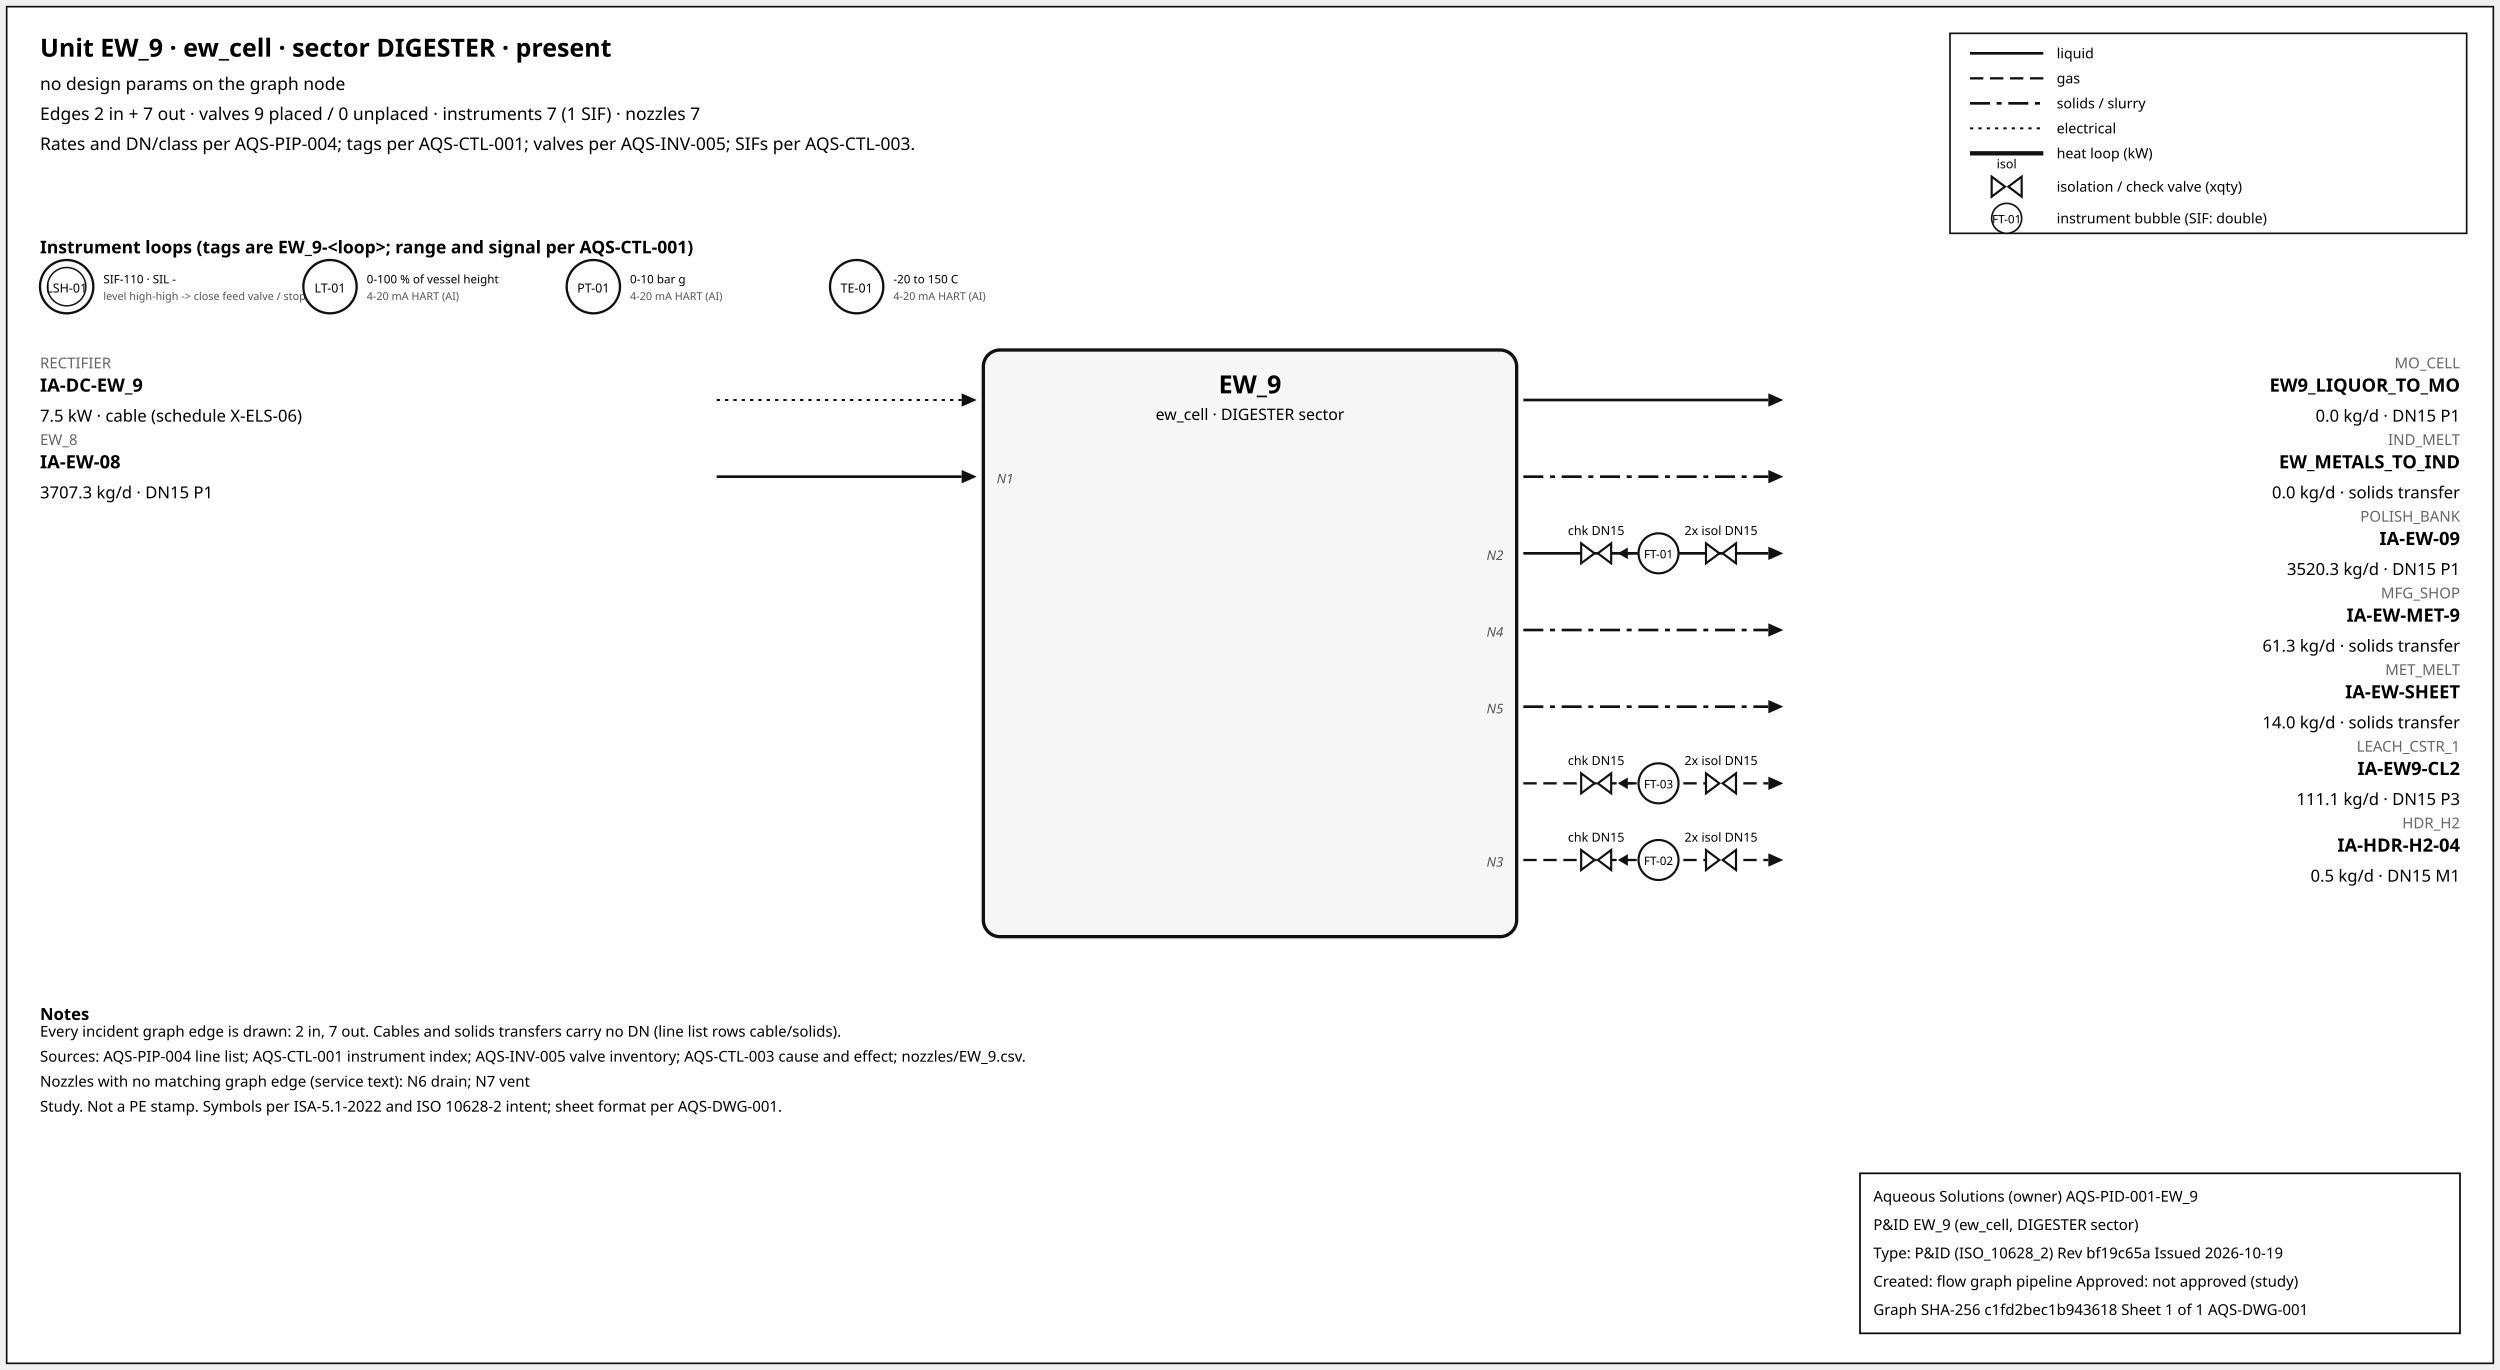
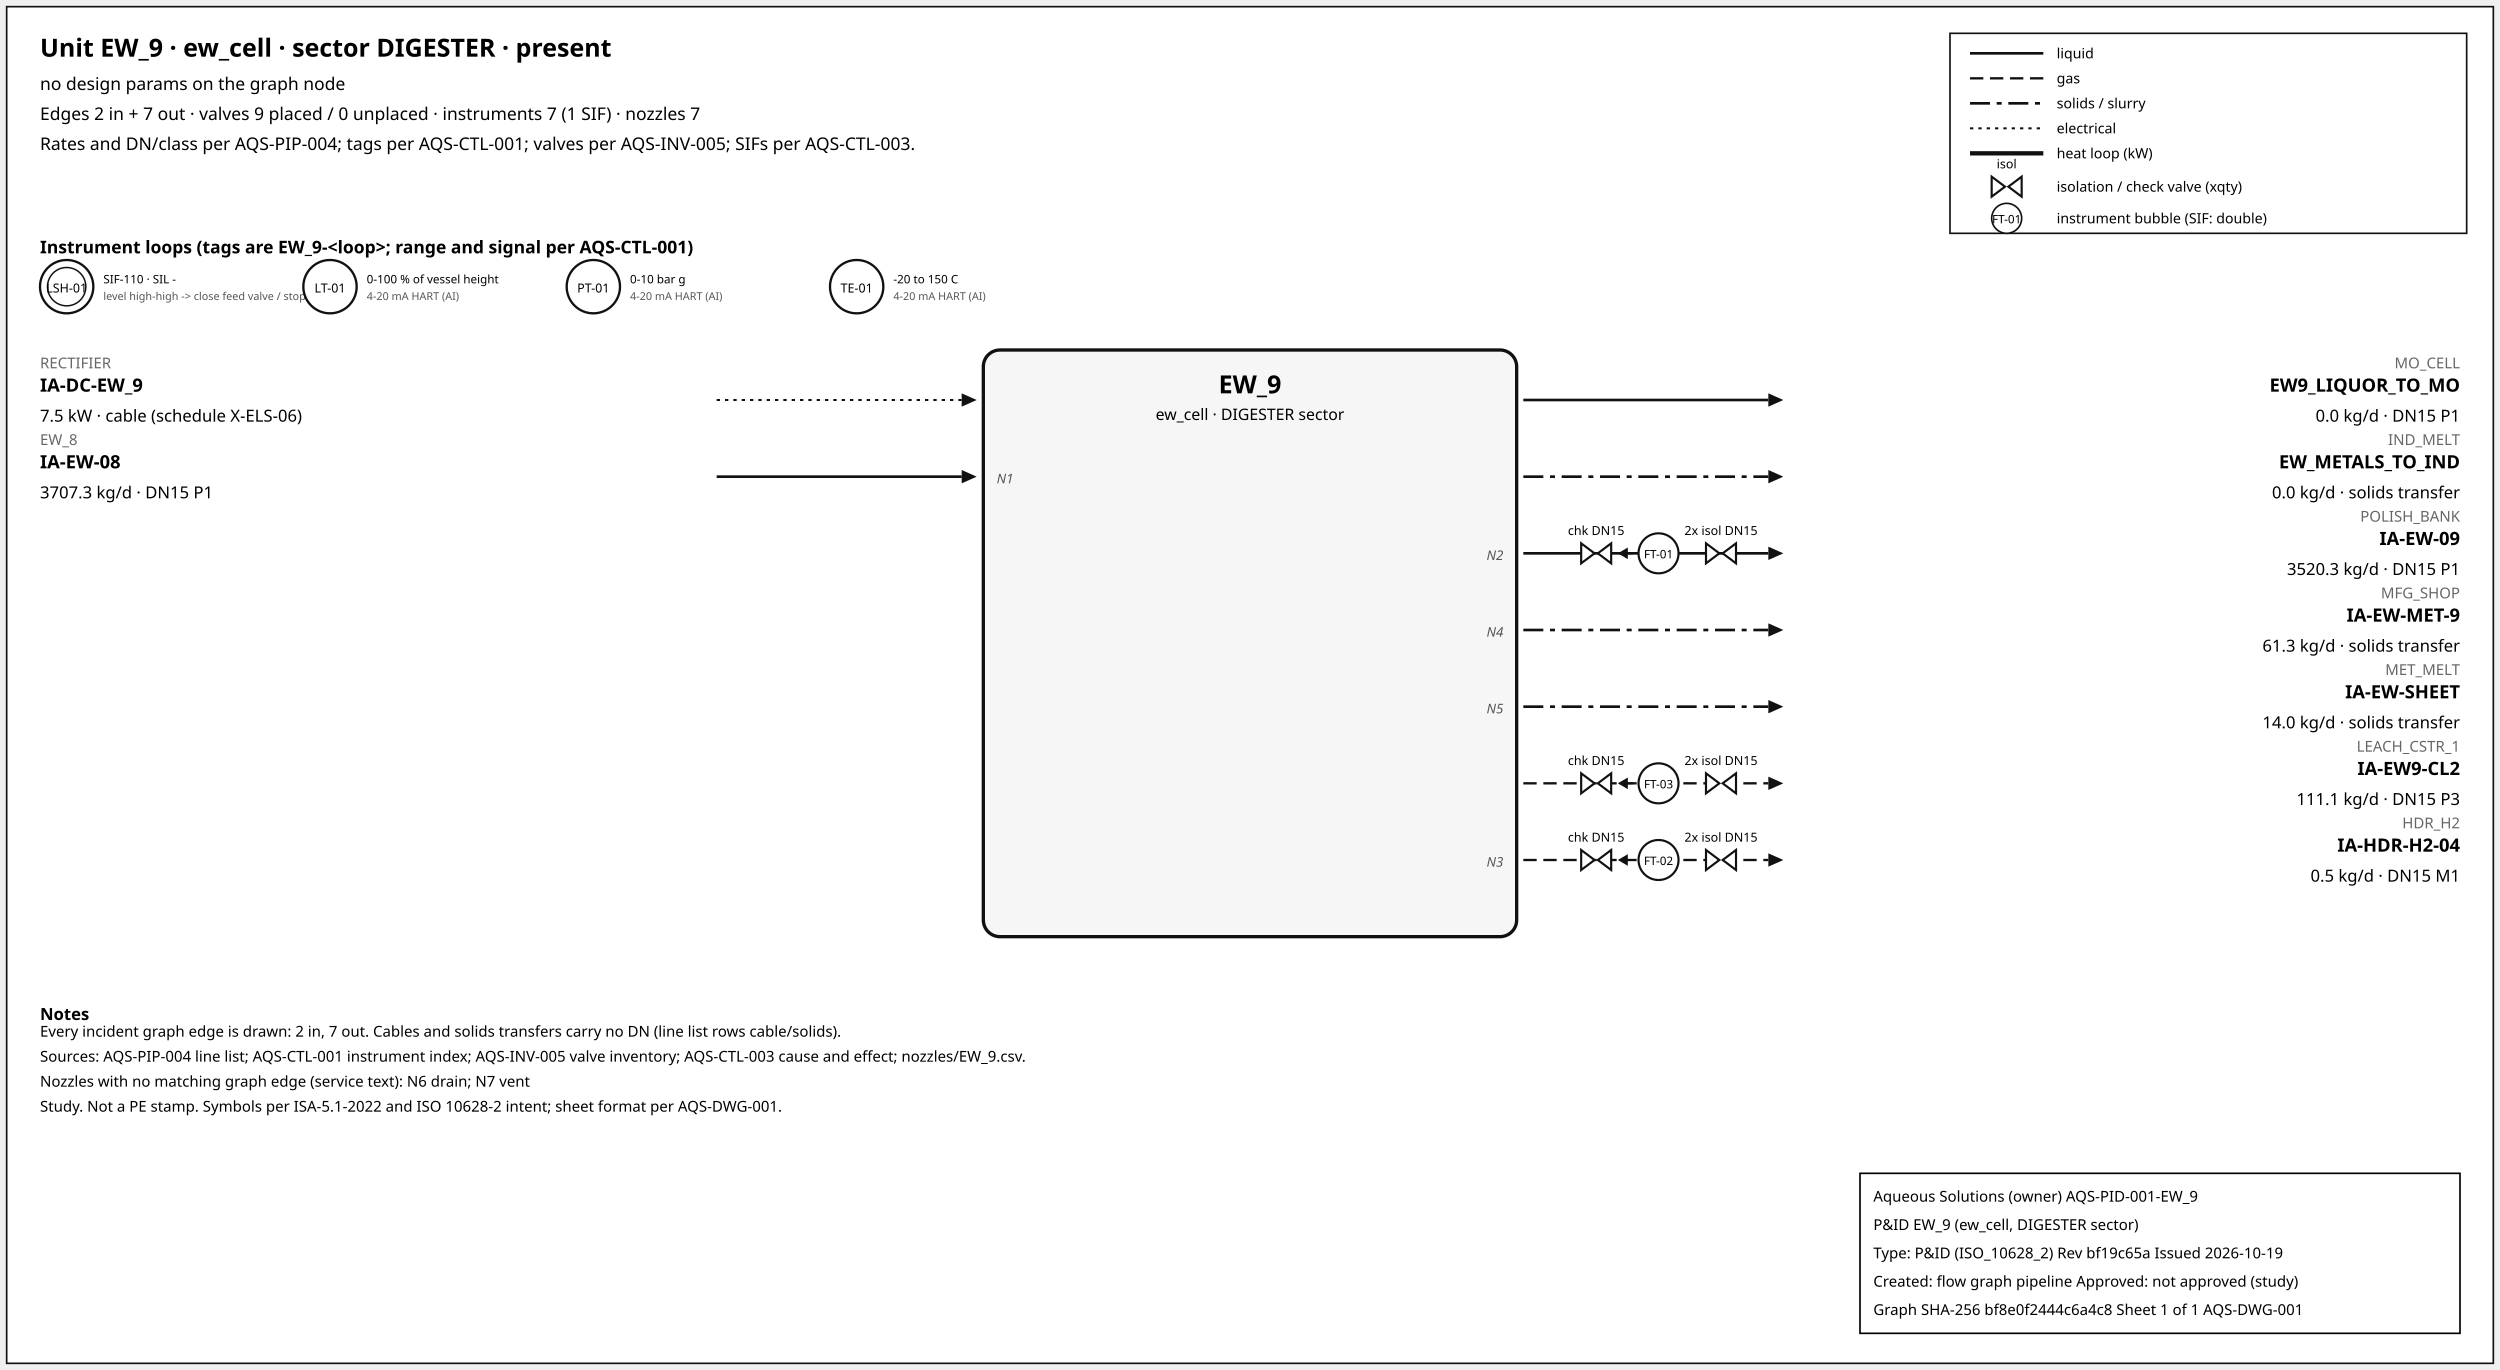
<svg xmlns="http://www.w3.org/2000/svg" width="1500" height="822" font-family="sans-serif">
  <rect x="4" y="4" width="1492" height="814" fill="white" stroke="#111" />
  <text x="24" y="34" font-size="15" font-weight="600">Unit EW_9 · ew_cell · sector DIGESTER · present</text>
  <text x="24" y="54" font-size="10.5">no design params on the graph node</text>
  <text x="24" y="72" font-size="10.5">Edges 2 in + 7 out · valves 9 placed / 0 unplaced · instruments 7 (1 SIF) · nozzles 7</text>
  <text x="24" y="90" font-size="10.5">Rates and DN/class per AQS-PIP-004; tags per AQS-CTL-001; valves per AQS-INV-005; SIFs per AQS-CTL-003.</text>
  <rect x="1170" y="20" width="310" height="120" fill="white" stroke="#111" />
  <line x1="1182" y1="32" x2="1226" y2="32" stroke="#111" stroke-width="1.6" />
  <text x="1234" y="35" font-size="8.5">liquid</text>
  <line x1="1182" y1="47" x2="1226" y2="47" stroke="#111" stroke-width="1.4" stroke-dasharray="8,4" />
  <text x="1234" y="50" font-size="8.5">gas</text>
  <line x1="1182" y1="62" x2="1226" y2="62" stroke="#111" stroke-width="1.6" stroke-dasharray="12,4,3,4" />
  <text x="1234" y="65" font-size="8.5">solids / slurry</text>
  <line x1="1182" y1="77" x2="1226" y2="77" stroke="#111" stroke-width="1.2" stroke-dasharray="2,3" />
  <text x="1234" y="80" font-size="8.5">electrical</text>
  <line x1="1182" y1="92" x2="1226" y2="92" stroke="#111" stroke-width="2.6" />
  <text x="1234" y="95" font-size="8.5">heat loop (kW)</text>
  <path d="M 1195.0,106 L 1203.0,112 L 1195.0,118 Z M 1213.0,106 L 1205.0,112 L 1213.0,118 Z" fill="white" stroke="#111" stroke-width="1.3" />
  <text x="1204.0" y="101.0" font-size="7.5" text-anchor="middle">isol</text>
  <text x="1234" y="115" font-size="8.5">isolation / check valve (xqty)</text>
  <circle cx="1204" cy="131" r="9" fill="white" stroke="#111" />
  <text x="1204" y="134" font-size="7" text-anchor="middle">FT-01</text>
  <text x="1234" y="134" font-size="8.5">instrument bubble (SIF: double)</text>
  <text x="24" y="152" font-size="10.5" font-weight="600">Instrument loops (tags are EW_9-&lt;loop&gt;; range and signal per AQS-CTL-001)</text>
  <circle cx="40" cy="172" r="16" fill="white" stroke="#111" stroke-width="1.4" />
  <circle cx="40" cy="172" r="11.5" fill="none" stroke="#111" stroke-width="0.9" />
  <text x="40" y="175.5" font-size="7.5" text-anchor="middle">LSH-01</text>
  <text x="62" y="170" font-size="7">SIF-110 · SIL -</text>
  <text x="62" y="180" font-size="6.5" fill="#555">level high-high -&gt; close feed valve / stop f</text>
  <circle cx="198" cy="172" r="16" fill="white" stroke="#111" stroke-width="1.4" />
  <text x="198" y="175.5" font-size="7.5" text-anchor="middle">LT-01</text>
  <text x="220" y="170" font-size="7">0-100 % of vessel height</text>
  <text x="220" y="180" font-size="6.5" fill="#555">4-20 mA HART (AI)</text>
  <circle cx="356" cy="172" r="16" fill="white" stroke="#111" stroke-width="1.4" />
  <text x="356" y="175.5" font-size="7.5" text-anchor="middle">PT-01</text>
  <text x="378" y="170" font-size="7">0-10 bar g</text>
  <text x="378" y="180" font-size="6.5" fill="#555">4-20 mA HART (AI)</text>
  <circle cx="514" cy="172" r="16" fill="white" stroke="#111" stroke-width="1.4" />
  <text x="514" y="175.5" font-size="7.5" text-anchor="middle">TE-01</text>
  <text x="536" y="170" font-size="7">-20 to 150 C</text>
  <text x="536" y="180" font-size="6.5" fill="#555">4-20 mA HART (AI)</text>
  <rect x="590" y="210" width="320" height="352" rx="10" fill="#f6f6f6" stroke="#111" stroke-width="2" />
  <text x="750.0" y="236" font-size="15" font-weight="700" text-anchor="middle">EW_9</text>
  <text x="750.0" y="252" font-size="9.5" text-anchor="middle">ew_cell · DIGESTER sector</text>
  <line x1="430" y1="240" x2="577" y2="240" stroke="#111" stroke-width="1.2" stroke-dasharray="2,3" class="edge-in" />
  <polygon points="586,240 577,236 577,244" fill="#111" />
  <text x="24" y="221" font-size="9" fill="#666" text-anchor="start">RECTIFIER</text>
  <text x="24" y="235" font-size="11" font-weight="600" text-anchor="start">IA-DC-EW_9</text>
  <text x="24" y="253" font-size="10" text-anchor="start">7.5 kW · cable (schedule X-ELS-06)</text>
  <line x1="430" y1="286" x2="577" y2="286" stroke="#111" stroke-width="1.6" class="edge-in" />
  <polygon points="586,286 577,282 577,290" fill="#111" />
  <text x="24" y="267" font-size="9" fill="#666" text-anchor="start">EW_8</text>
  <text x="24" y="281" font-size="11" font-weight="600" text-anchor="start">IA-EW-08</text>
  <text x="24" y="299" font-size="10" text-anchor="start">3707.3 kg/d · DN15 P1</text>
  <text x="598" y="290" font-size="8" font-style="italic" fill="#555" text-anchor="start">N1</text>
  <line x1="914" y1="240" x2="1061" y2="240" stroke="#111" stroke-width="1.6" class="edge-out" />
  <polygon points="1070,240 1061,236 1061,244" fill="#111" />
  <text x="1476" y="221" font-size="9" fill="#666" text-anchor="end">MO_CELL</text>
  <text x="1476" y="235" font-size="11" font-weight="600" text-anchor="end">EW9_LIQUOR_TO_MO</text>
  <text x="1476" y="253" font-size="10" text-anchor="end">0.0 kg/d · DN15 P1</text>
  <line x1="914" y1="286" x2="1061" y2="286" stroke="#111" stroke-width="1.6" stroke-dasharray="12,4,3,4" class="edge-out" />
  <polygon points="1070,286 1061,282 1061,290" fill="#111" />
  <text x="1476" y="267" font-size="9" fill="#666" text-anchor="end">IND_MELT</text>
  <text x="1476" y="281" font-size="11" font-weight="600" text-anchor="end">EW_METALS_TO_IND</text>
  <text x="1476" y="299" font-size="10" text-anchor="end">0.0 kg/d · solids transfer</text>
  <line x1="914" y1="332" x2="1061" y2="332" stroke="#111" stroke-width="1.6" class="edge-out" />
  <polygon points="1070,332 1061,328 1061,336" fill="#111" />
  <text x="1476" y="313" font-size="9" fill="#666" text-anchor="end">POLISH_BANK</text>
  <text x="1476" y="327" font-size="11" font-weight="600" text-anchor="end">IA-EW-09</text>
  <text x="1476" y="345" font-size="10" text-anchor="end">3520.3 kg/d · DN15 P1</text>
  <text x="902" y="336" font-size="8" font-style="italic" fill="#555" text-anchor="end">N2</text>
  <line x1="979.7" y1="332" x2="971.7" y2="332" stroke="#111" stroke-width="1.2" />
  <polygon points="970.7,332 976.7,328.5 976.7,335.5" fill="#111" />
  <path d="M 948.7,326 L 956.7,332 L 948.7,338 Z M 966.7,326 L 958.7,332 L 966.7,338 Z" fill="white" stroke="#111" stroke-width="1.3" />
  <text x="957.7" y="321.0" font-size="7.5" text-anchor="middle">chk DN15</text>
  <path d="M 1023.6,326 L 1031.6,332 L 1023.6,338 Z M 1041.6,326 L 1033.6,332 L 1041.6,338 Z" fill="white" stroke="#111" stroke-width="1.3" />
  <text x="1032.6" y="321.0" font-size="7.5" text-anchor="middle">2x isol DN15</text>
  <circle cx="995.12" cy="332" r="12" fill="white" stroke="#111" stroke-width="1.3" />
  <text x="995.12" y="335" font-size="7" text-anchor="middle">FT-01</text>
  <line x1="914" y1="378" x2="1061" y2="378" stroke="#111" stroke-width="1.6" stroke-dasharray="12,4,3,4" class="edge-out" />
  <polygon points="1070,378 1061,374 1061,382" fill="#111" />
  <text x="1476" y="359" font-size="9" fill="#666" text-anchor="end">MFG_SHOP</text>
  <text x="1476" y="373" font-size="11" font-weight="600" text-anchor="end">IA-EW-MET-9</text>
  <text x="1476" y="391" font-size="10" text-anchor="end">61.3 kg/d · solids transfer</text>
  <text x="902" y="382" font-size="8" font-style="italic" fill="#555" text-anchor="end">N4</text>
  <line x1="914" y1="424" x2="1061" y2="424" stroke="#111" stroke-width="1.6" stroke-dasharray="12,4,3,4" class="edge-out" />
  <polygon points="1070,424 1061,420 1061,428" fill="#111" />
  <text x="1476" y="405" font-size="9" fill="#666" text-anchor="end">MET_MELT</text>
  <text x="1476" y="419" font-size="11" font-weight="600" text-anchor="end">IA-EW-SHEET</text>
  <text x="1476" y="437" font-size="10" text-anchor="end">14.0 kg/d · solids transfer</text>
  <text x="902" y="428" font-size="8" font-style="italic" fill="#555" text-anchor="end">N5</text>
  <line x1="914" y1="470" x2="1061" y2="470" stroke="#111" stroke-width="1.4" stroke-dasharray="8,4" class="edge-out" />
  <polygon points="1070,470 1061,466 1061,474" fill="#111" />
  <text x="1476" y="451" font-size="9" fill="#666" text-anchor="end">LEACH_CSTR_1</text>
  <text x="1476" y="465" font-size="11" font-weight="600" text-anchor="end">IA-EW9-CL2</text>
  <text x="1476" y="483" font-size="10" text-anchor="end">111.1 kg/d · DN15 P3</text>
  <line x1="979.7" y1="470" x2="971.7" y2="470" stroke="#111" stroke-width="1.2" />
  <polygon points="970.7,470 976.7,466.5 976.7,473.5" fill="#111" />
  <path d="M 948.7,464 L 956.7,470 L 948.7,476 Z M 966.7,464 L 958.7,470 L 966.7,476 Z" fill="white" stroke="#111" stroke-width="1.3" />
  <text x="957.7" y="459.0" font-size="7.5" text-anchor="middle">chk DN15</text>
  <path d="M 1023.6,464 L 1031.6,470 L 1023.6,476 Z M 1041.6,464 L 1033.6,470 L 1041.6,476 Z" fill="white" stroke="#111" stroke-width="1.3" />
  <text x="1032.6" y="459.0" font-size="7.5" text-anchor="middle">2x isol DN15</text>
  <circle cx="995.12" cy="470" r="12" fill="white" stroke="#111" stroke-width="1.3" />
  <text x="995.12" y="473" font-size="7" text-anchor="middle">FT-03</text>
  <line x1="914" y1="516" x2="1061" y2="516" stroke="#111" stroke-width="1.4" stroke-dasharray="8,4" class="edge-out" />
  <polygon points="1070,516 1061,512 1061,520" fill="#111" />
  <text x="1476" y="497" font-size="9" fill="#666" text-anchor="end">HDR_H2</text>
  <text x="1476" y="511" font-size="11" font-weight="600" text-anchor="end">IA-HDR-H2-04</text>
  <text x="1476" y="529" font-size="10" text-anchor="end">0.5 kg/d · DN15 M1</text>
  <text x="902" y="520" font-size="8" font-style="italic" fill="#555" text-anchor="end">N3</text>
  <line x1="979.7" y1="516" x2="971.7" y2="516" stroke="#111" stroke-width="1.2" />
  <polygon points="970.7,516 976.7,512.5 976.7,519.5" fill="#111" />
  <path d="M 948.7,510 L 956.7,516 L 948.7,522 Z M 966.7,510 L 958.7,516 L 966.7,522 Z" fill="white" stroke="#111" stroke-width="1.3" />
  <text x="957.7" y="505.0" font-size="7.5" text-anchor="middle">chk DN15</text>
  <path d="M 1023.6,510 L 1031.6,516 L 1023.6,522 Z M 1041.6,510 L 1033.6,516 L 1041.6,522 Z" fill="white" stroke="#111" stroke-width="1.3" />
  <text x="1032.6" y="505.0" font-size="7.5" text-anchor="middle">2x isol DN15</text>
  <circle cx="995.12" cy="516" r="12" fill="white" stroke="#111" stroke-width="1.3" />
  <text x="995.12" y="519" font-size="7" text-anchor="middle">FT-02</text>
  <text x="24" y="612" font-size="10" font-weight="600">Notes</text>
  <text x="24" y="622" font-size="9">Every incident graph edge is drawn: 2 in, 7 out. Cables and solids transfers carry no DN (line list rows cable/solids).</text>
  <text x="24" y="637" font-size="9">Sources: AQS-PIP-004 line list; AQS-CTL-001 instrument index; AQS-INV-005 valve inventory; AQS-CTL-003 cause and effect; nozzles/EW_9.csv.</text>
  <text x="24" y="652" font-size="9">Nozzles with no matching graph edge (service text): N6 drain; N7 vent</text>
  <text x="24" y="667" font-size="9">Study. Not a PE stamp. Symbols per ISA-5.1-2022 and ISO 10628-2 intent; sheet format per AQS-DWG-001.</text>
  <g id="aqs-title-block">
    <rect x="1116" y="704" width="360" height="96" fill="white" stroke="black" stroke-width="1" />
    <text x="1124" y="721" font-size="9">Aqueous Solutions (owner)   AQS-PID-001-EW_9</text>
    <text x="1124" y="738" font-size="9">P&amp;ID EW_9 (ew_cell, DIGESTER sector)</text>
    <text x="1124" y="755" font-size="9">Type: P&amp;ID (ISO_10628_2)   Rev bf19c65a   Issued 2026-10-19</text>
    <text x="1124" y="772" font-size="9">Created: flow graph pipeline   Approved: not approved (study)</text>
-     <text x="1124" y="789" font-size="9">Graph SHA-256 c1fd2bec1b943618   Sheet 1 of 1   AQS-DWG-001</text>
+     <text x="1124" y="789" font-size="9">Graph SHA-256 bf8e0f2444c6a4c8   Sheet 1 of 1   AQS-DWG-001</text>
  </g>
</svg>
